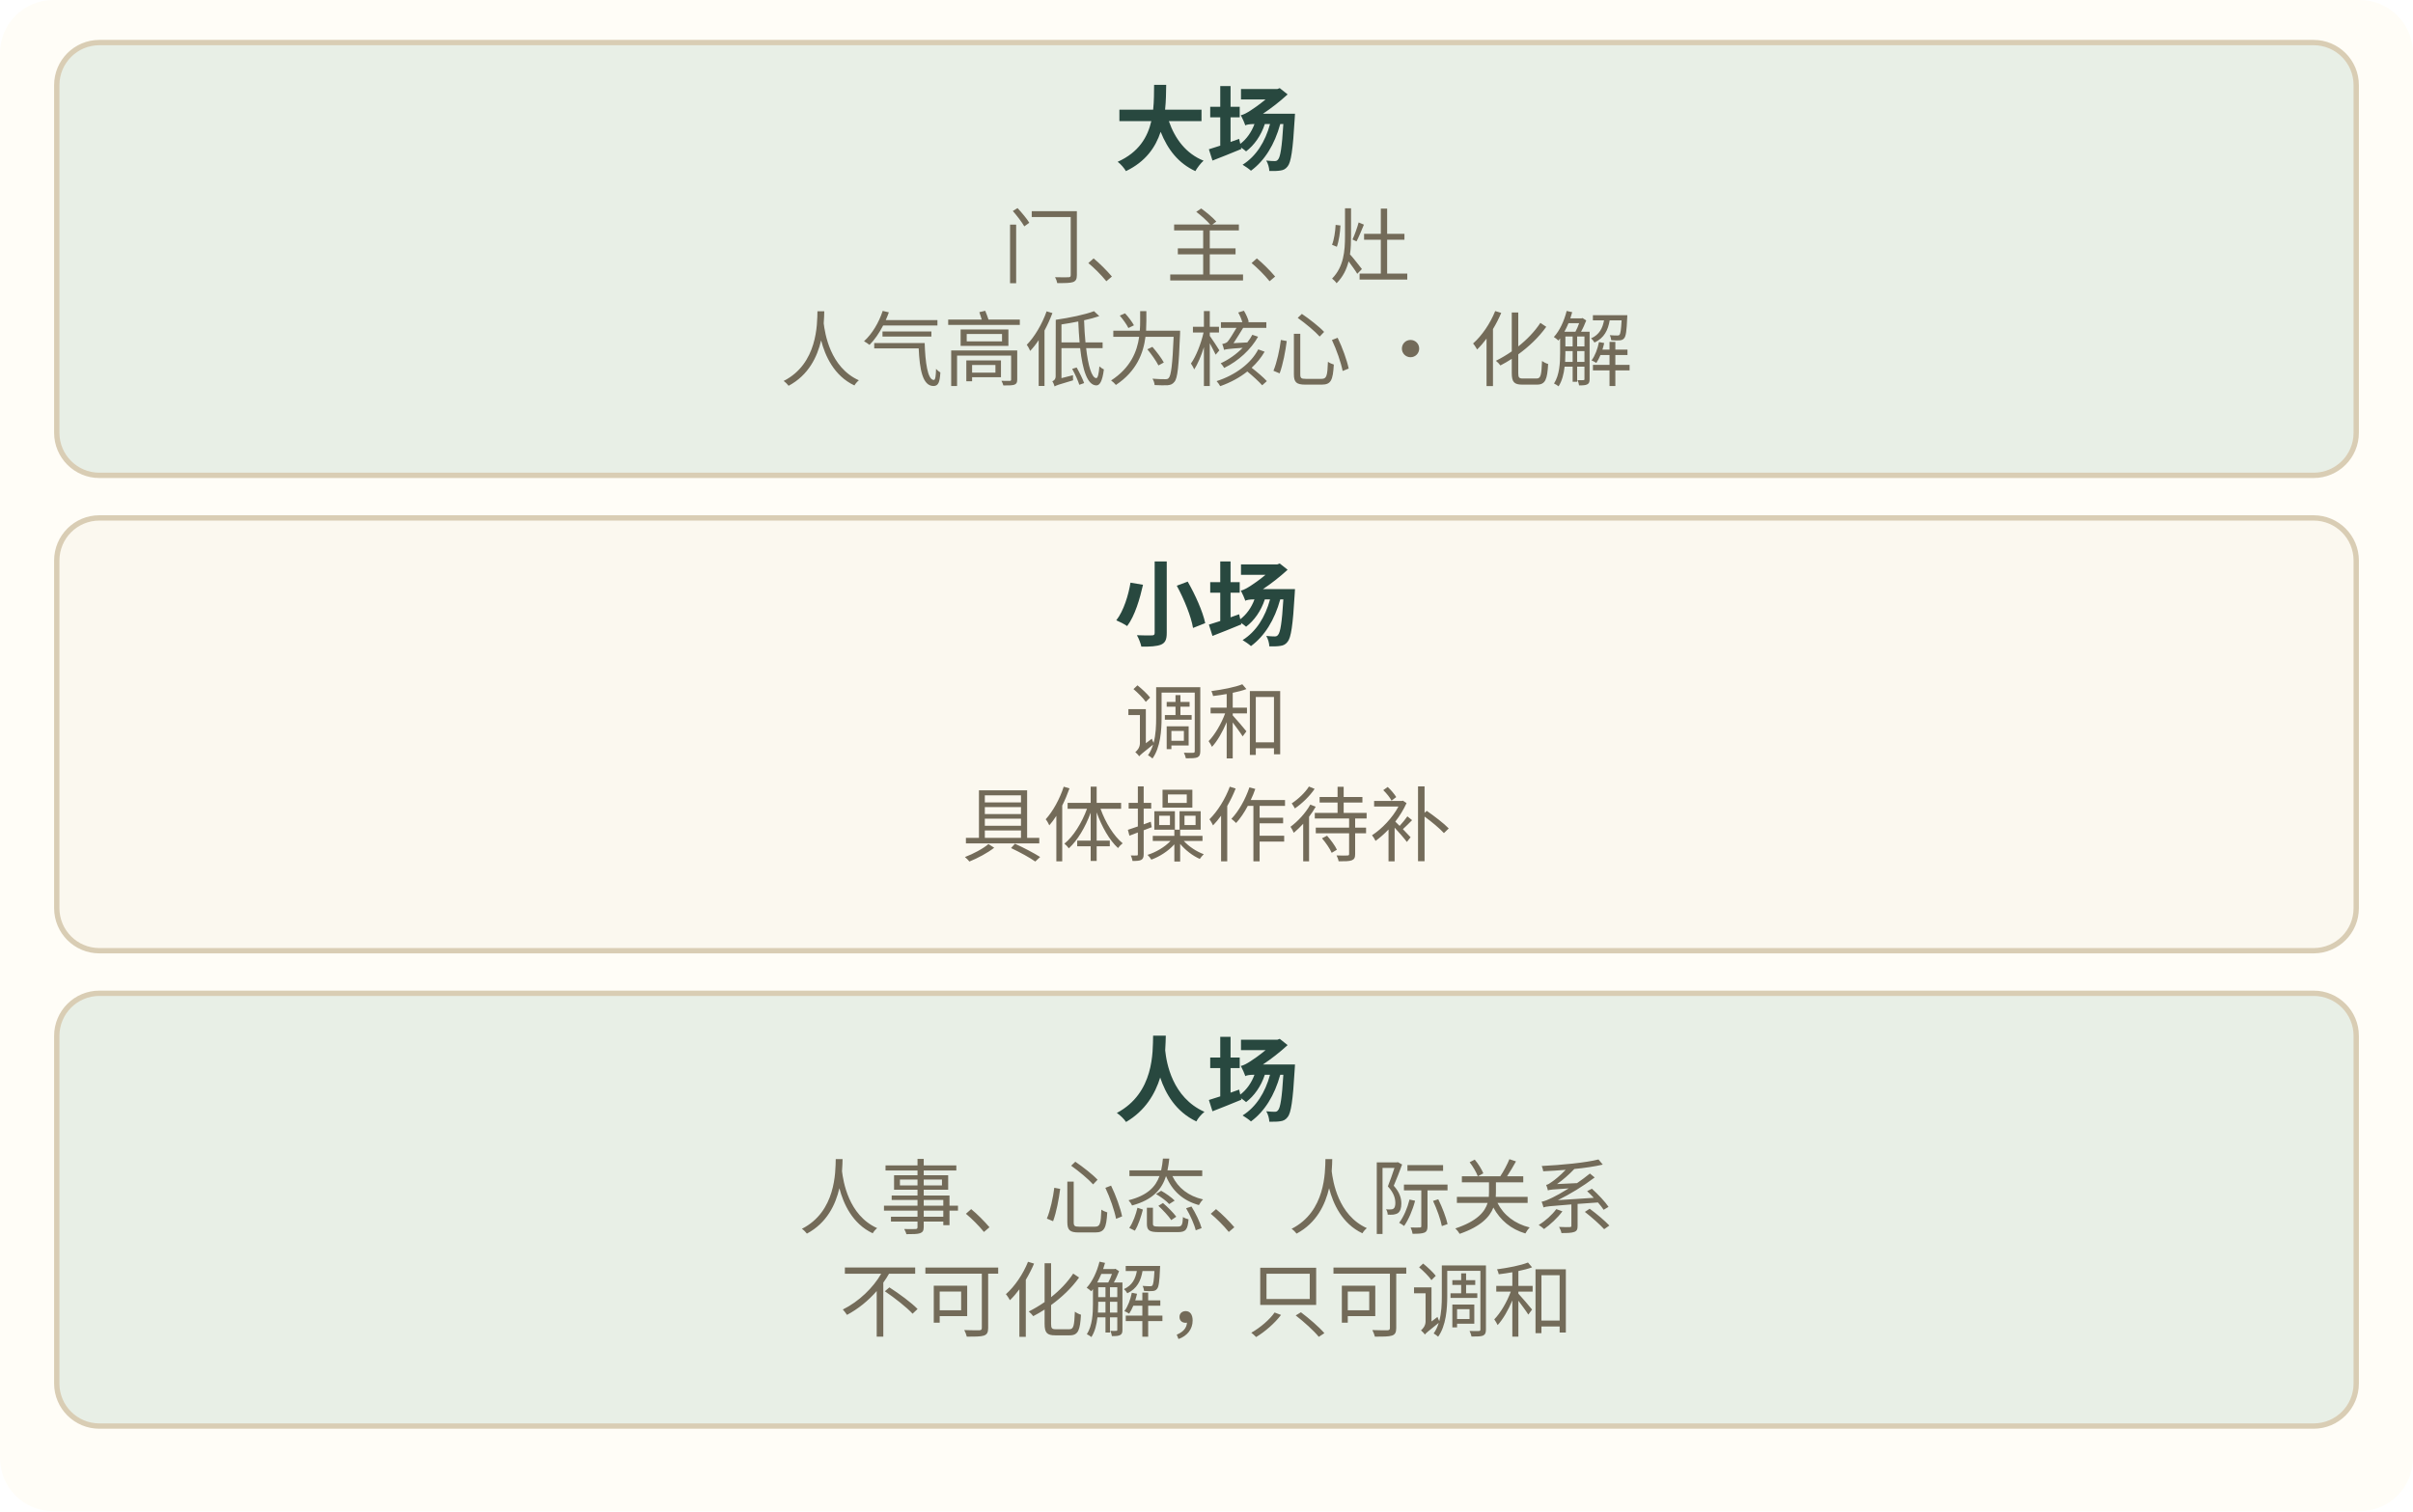
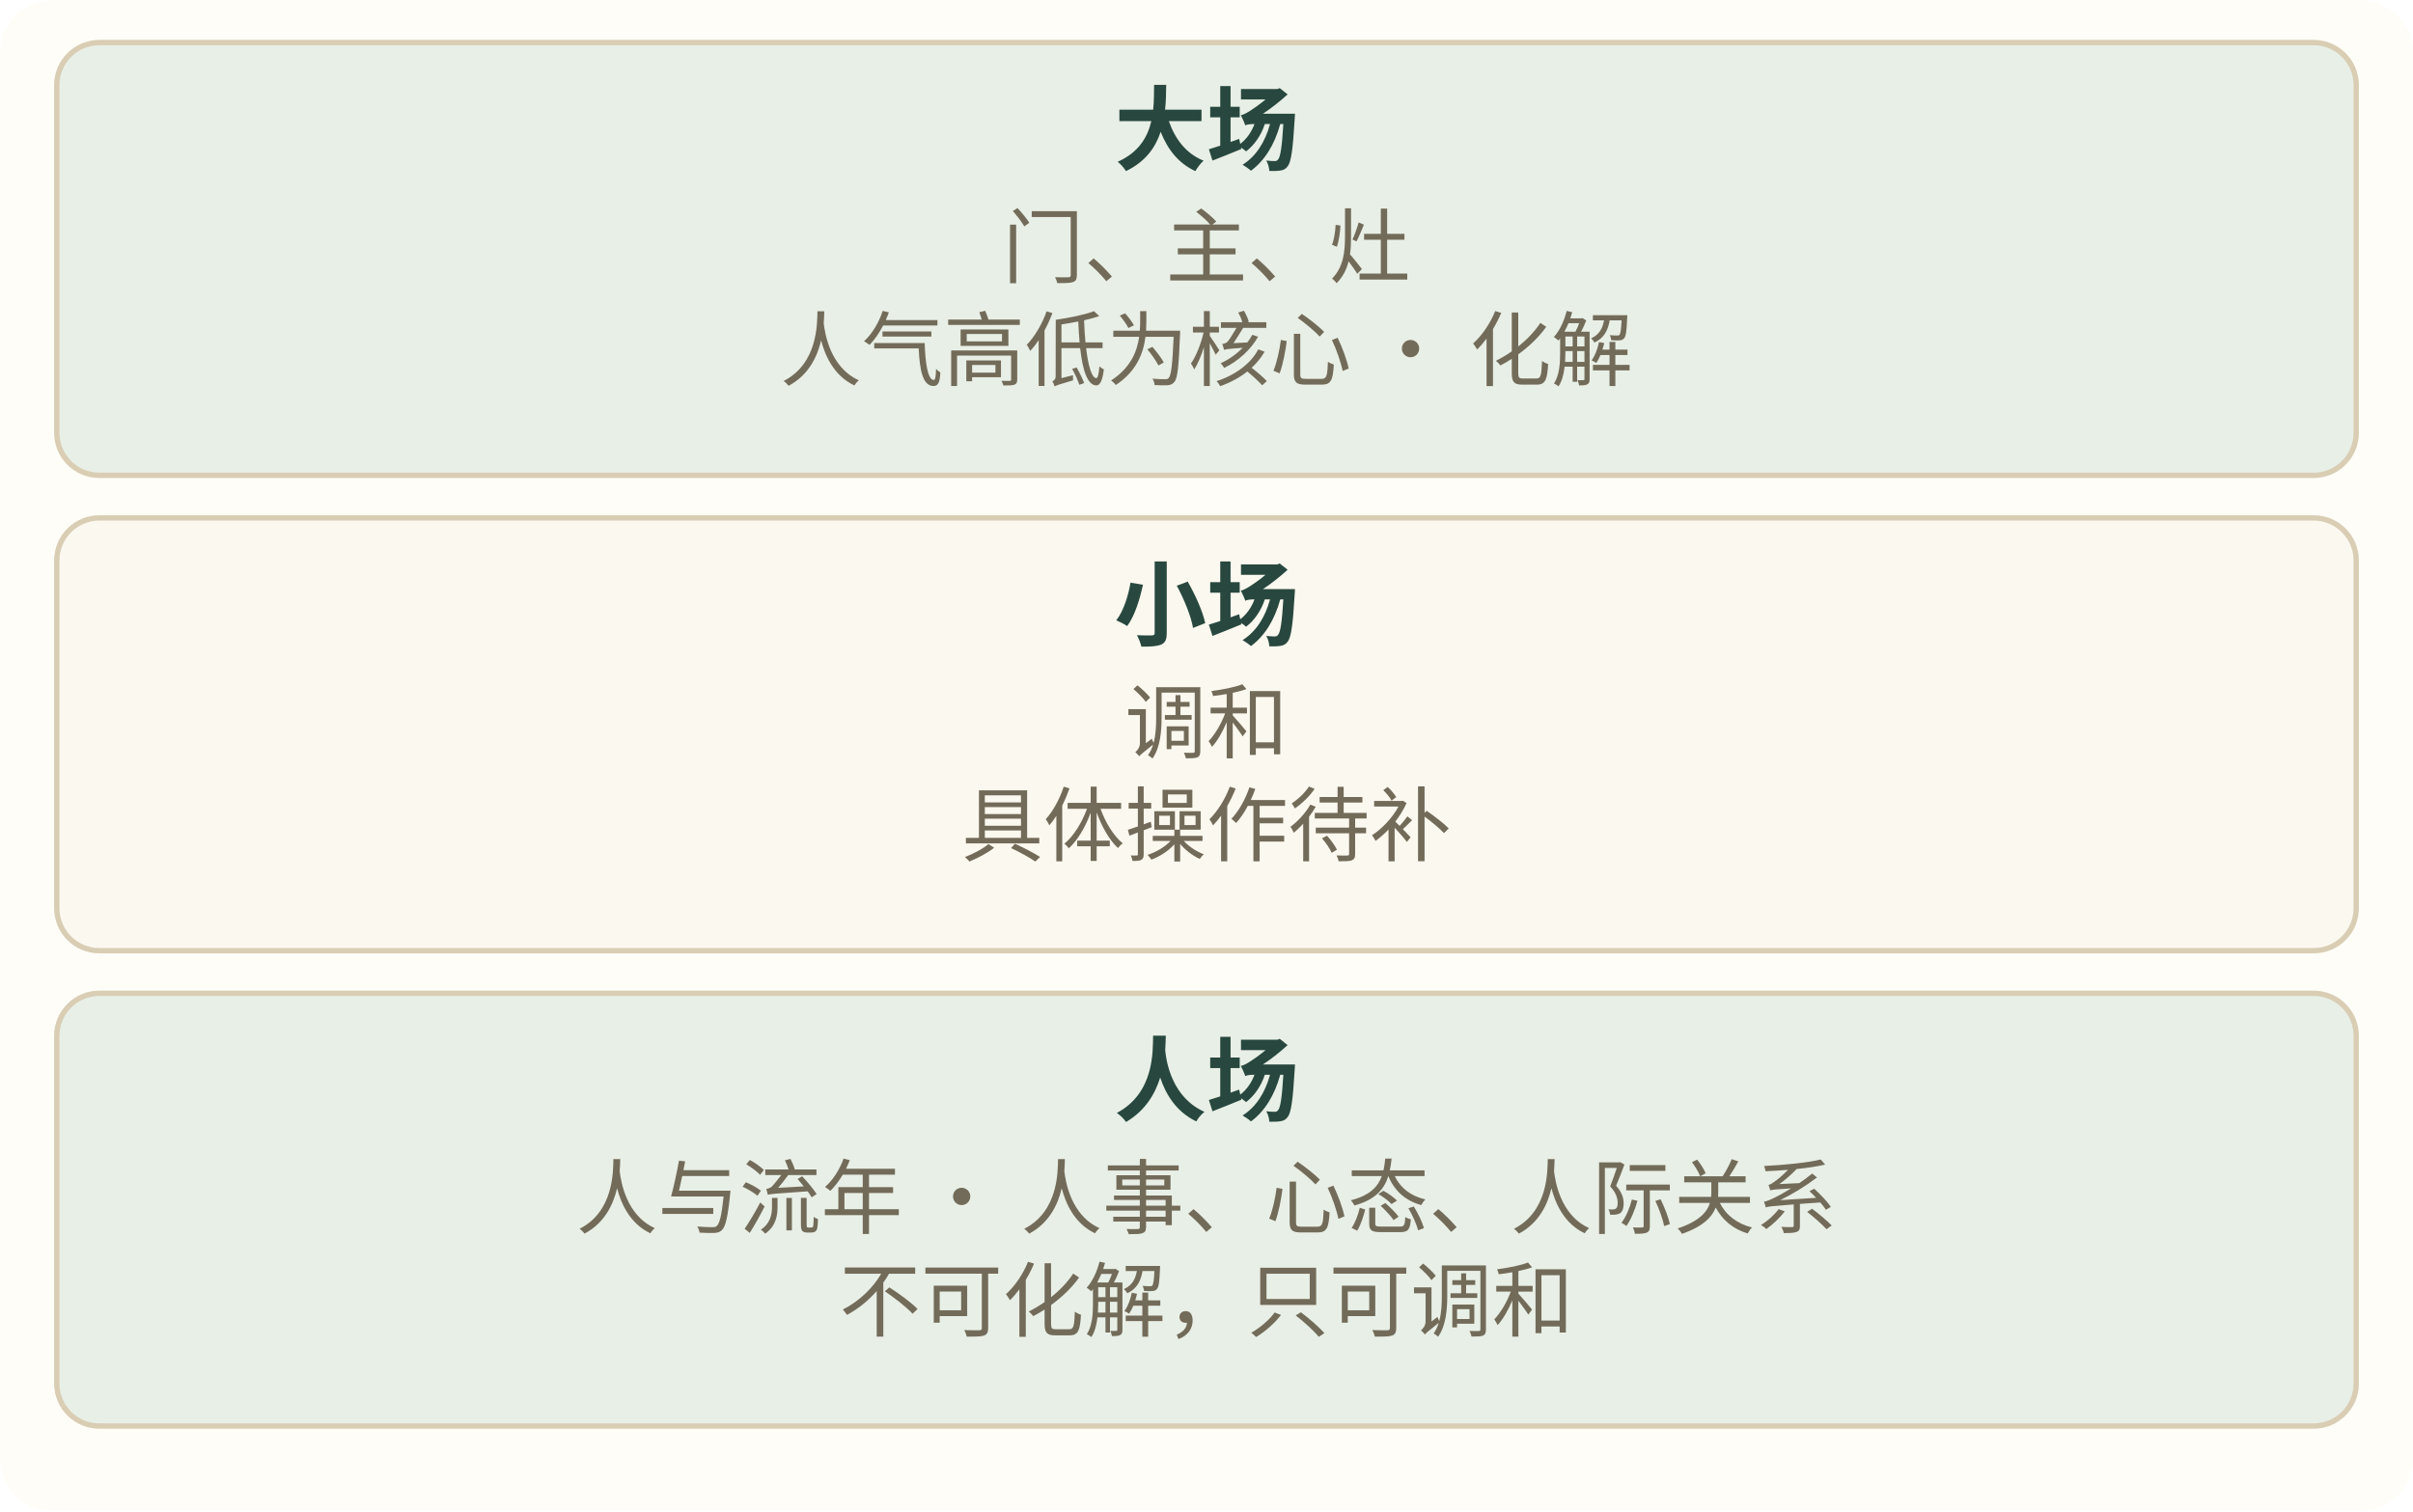
<svg xmlns="http://www.w3.org/2000/svg" viewBox="0 0 680 426" width="680" height="426" role="img" aria-label="大场、小场、人场的不同处理原则">
  <defs>
    <marker id="a" markerWidth="7" markerHeight="7" refX="6" refY="3.5" orient="auto">
      <path d="M0 0 L7 3.5 L0 7Z" fill="#a78a53" />
    </marker>
  </defs>
  <rect width="680" height="426" rx="15" fill="#fffdf7" />
  <g font-family="PingFang SC, Microsoft YaHei, Noto Sans CJK SC, sans-serif">
    <rect x="16" y="12" width="648" height="122" rx="12" fill="#e8efe6" stroke="#d9cdb4" stroke-width="1.5" />
    <text x="340" y="46" font-size="26" font-weight="600" fill="#28483f" text-anchor="middle">大场</text>
    <text x="340" y="78" font-size="23" font-weight="400" fill="#736b59" text-anchor="middle">门、主、灶</text>
    <text x="340" y="107" font-size="23" font-weight="400" fill="#736b59" text-anchor="middle">人气高低为核心 · 化解</text>
    <rect x="16" y="146" width="648" height="122" rx="12" fill="#fbf8ef" stroke="#d9cdb4" stroke-width="1.5" />
    <text x="340" y="180" font-size="26" font-weight="600" fill="#28483f" text-anchor="middle">小场</text>
    <text x="340" y="212" font-size="23" font-weight="400" fill="#736b59" text-anchor="middle">调和</text>
    <text x="340" y="241" font-size="23" font-weight="400" fill="#736b59" text-anchor="middle">具体操作待补</text>
    <rect x="16" y="280" width="648" height="122" rx="12" fill="#e8efe6" stroke="#d9cdb4" stroke-width="1.5" />
    <text x="340" y="314" font-size="26" font-weight="600" fill="#28483f" text-anchor="middle">人场</text>
-     <text x="340" y="346" font-size="23" font-weight="400" fill="#736b59" text-anchor="middle">人事、心态、人际关系</text>
+     <text x="340" y="346" font-size="23" font-weight="400" fill="#736b59" text-anchor="middle">人与流年 · 人事、心态、人际关系</text>
    <text x="340" y="375" font-size="23" font-weight="400" fill="#736b59" text-anchor="middle">不可化解，只可调和</text>
  </g>
</svg>
